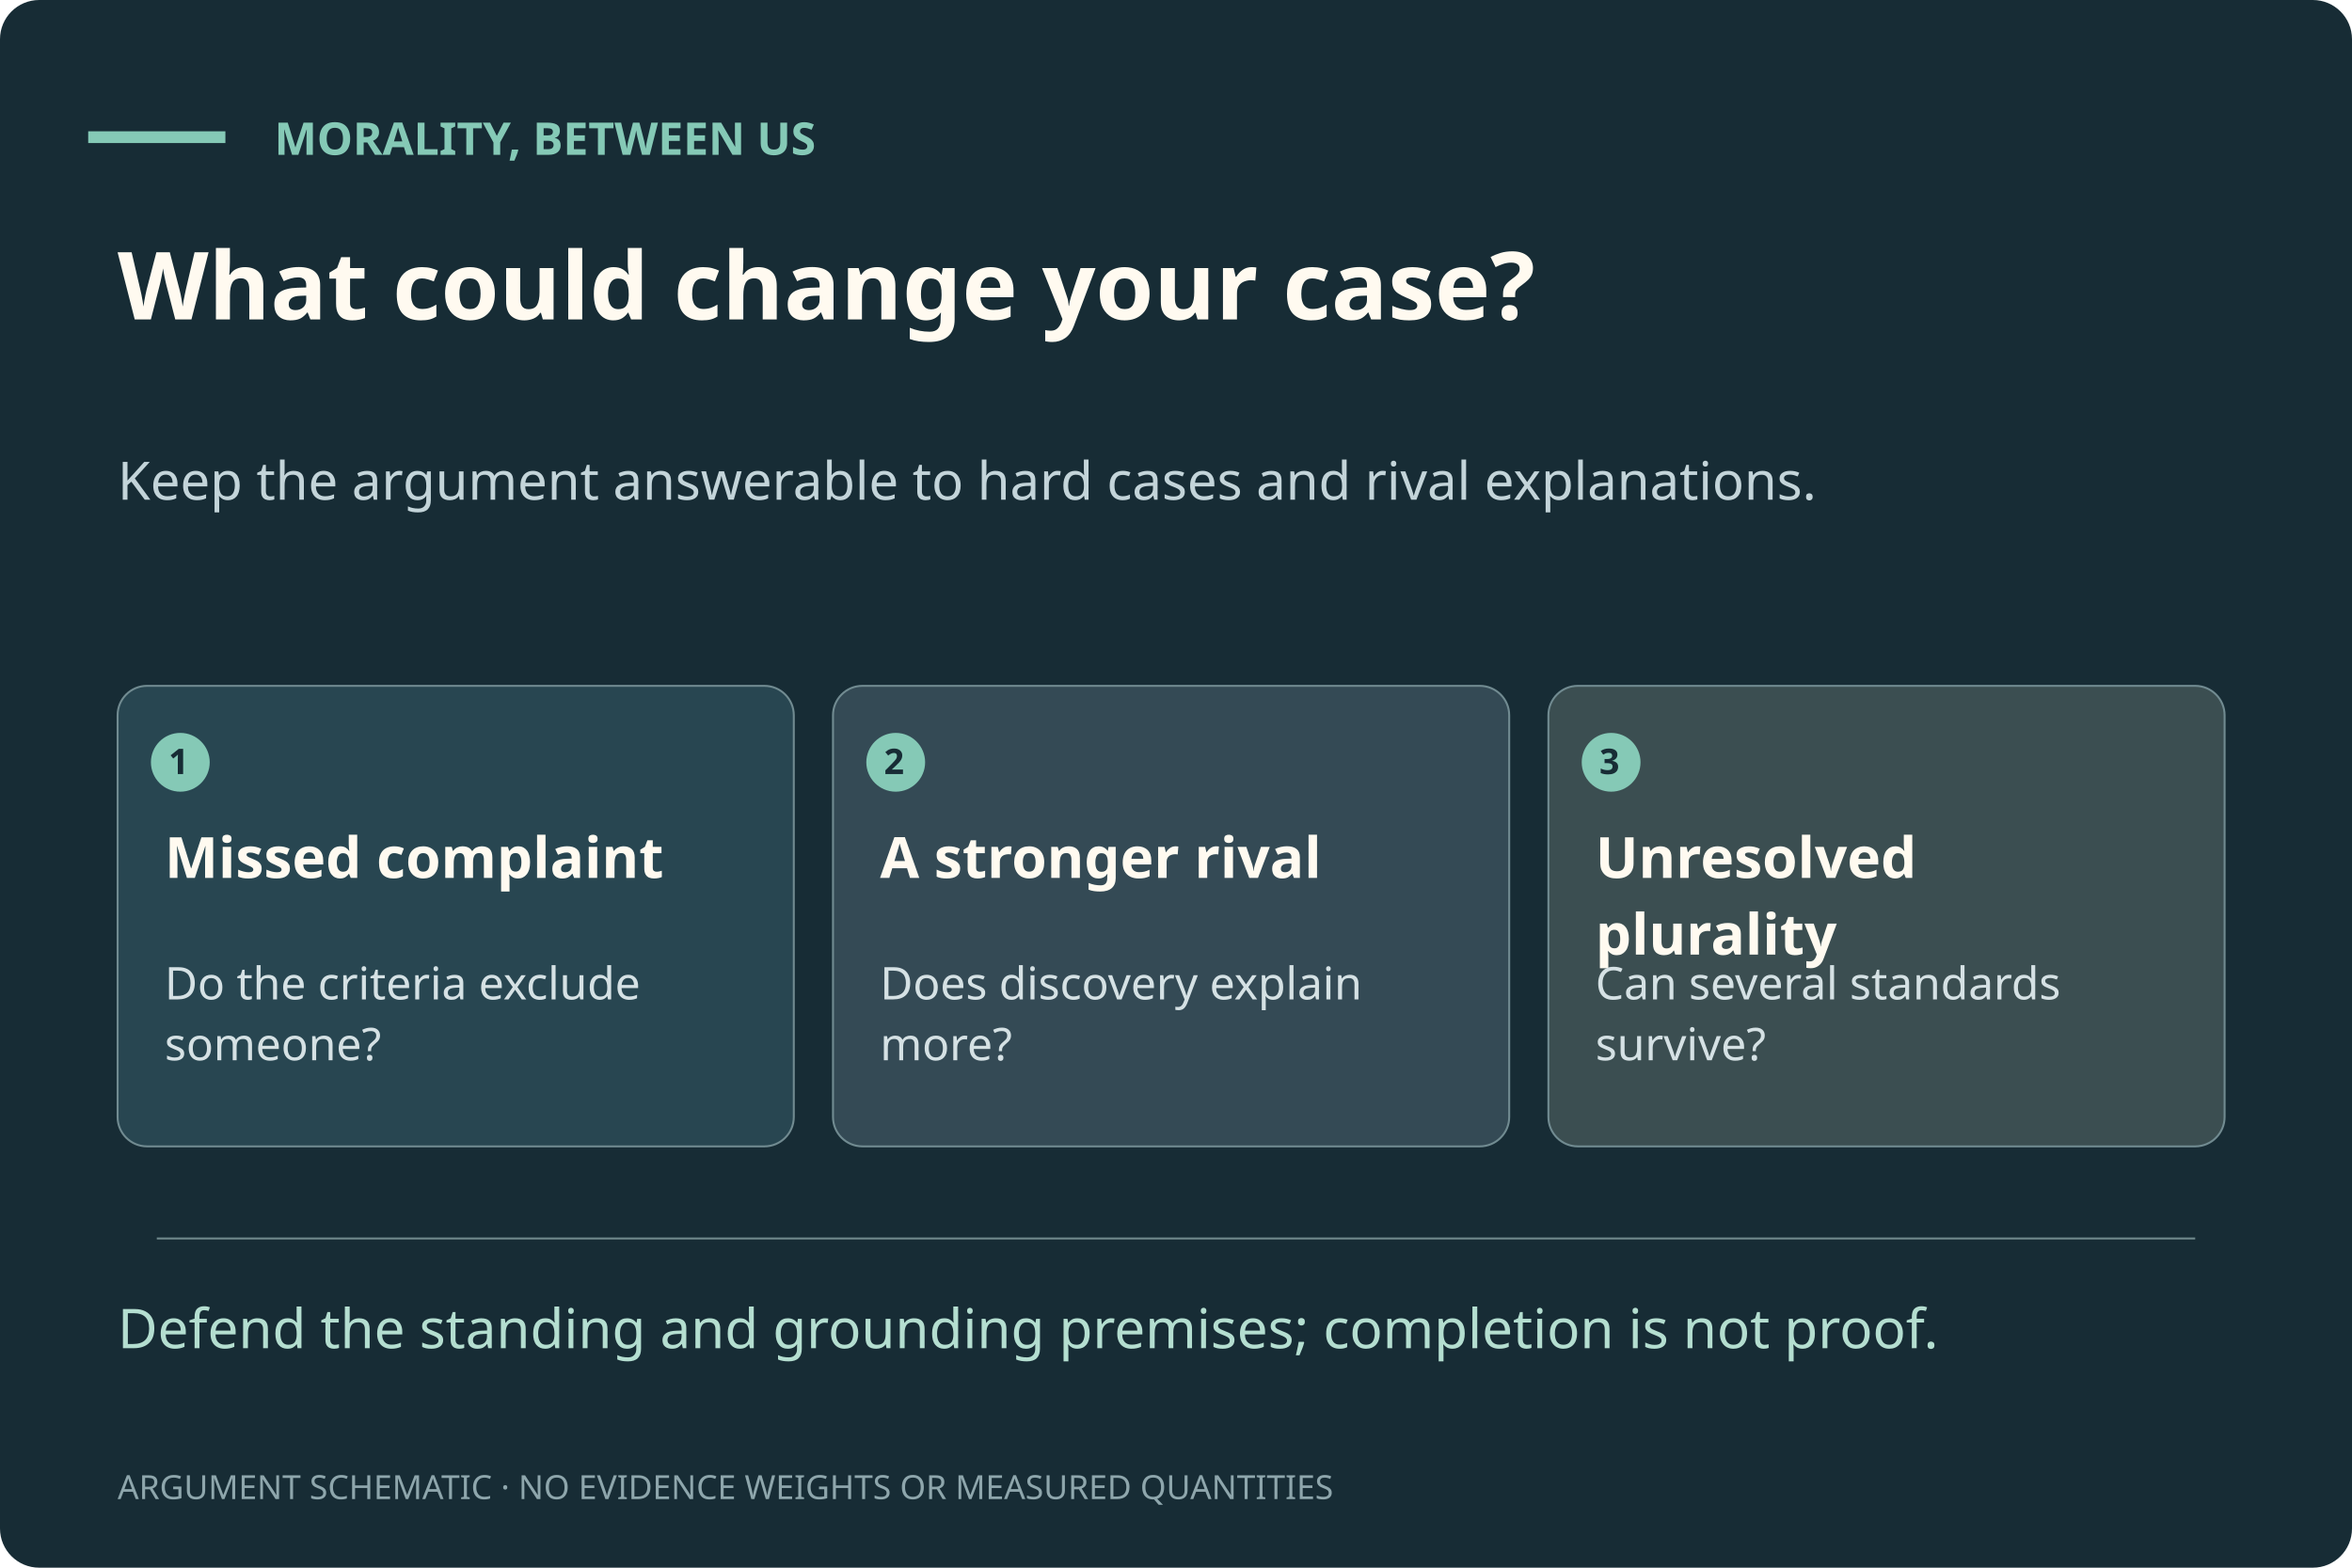
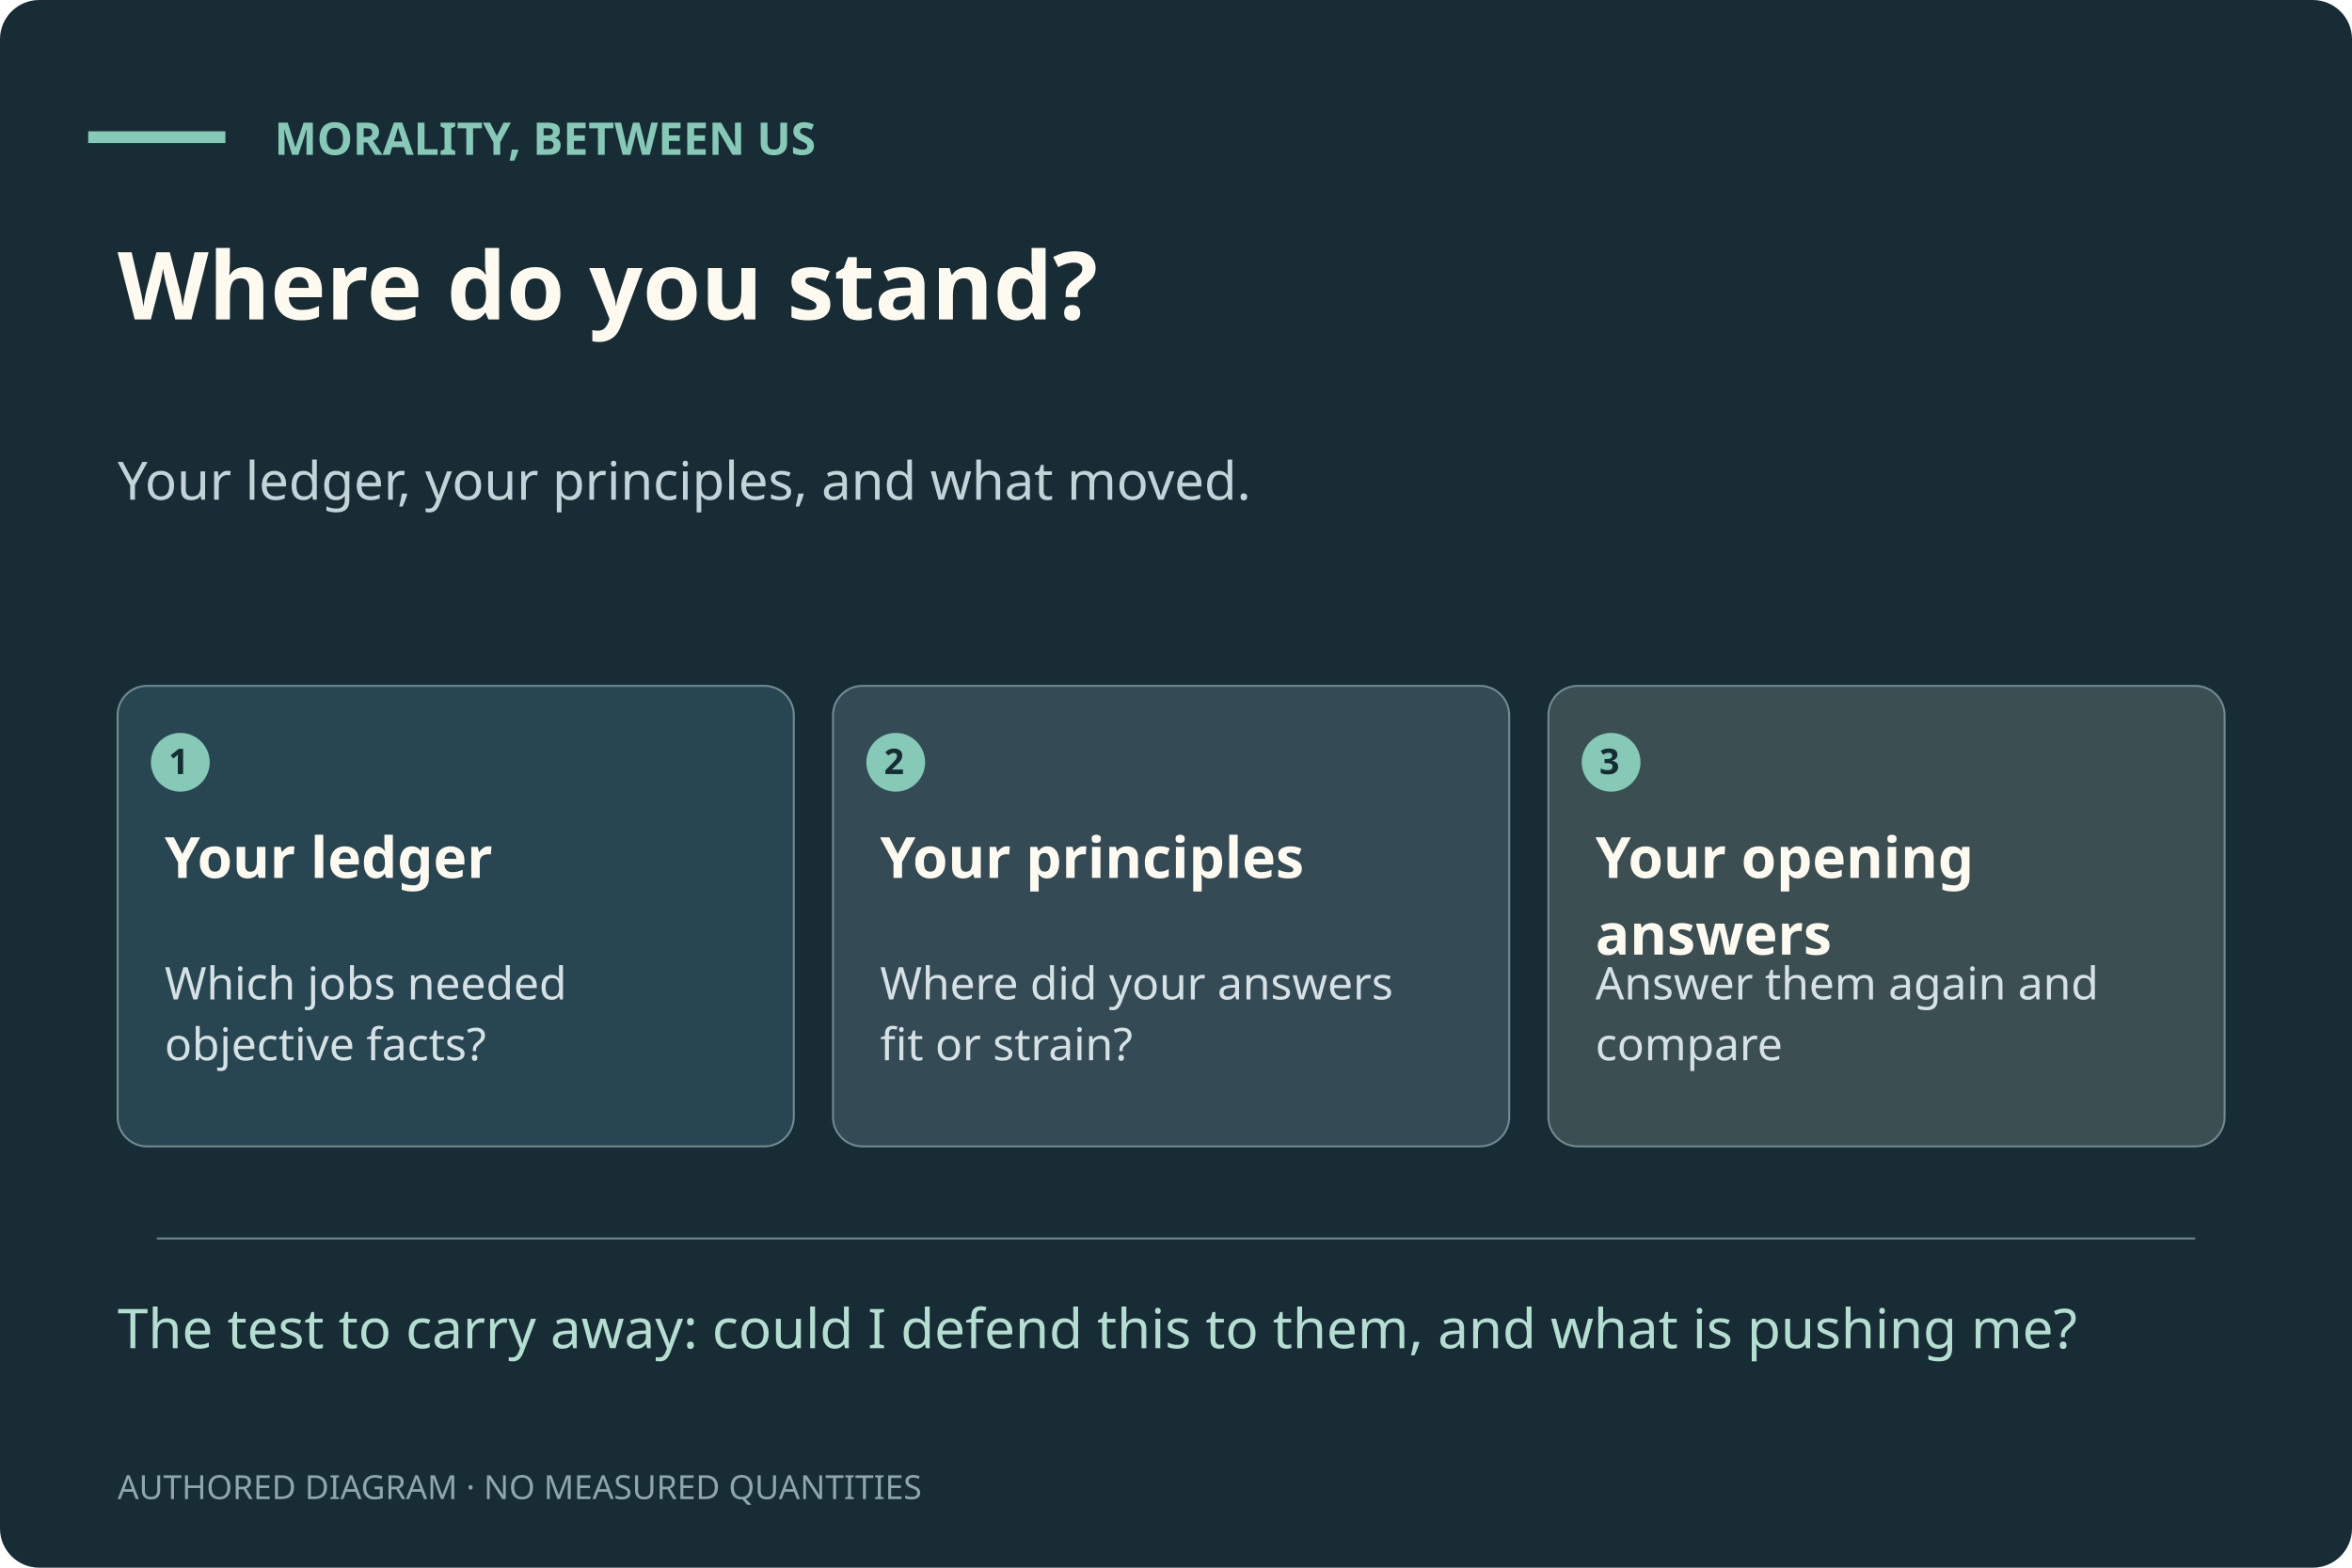
- <svg xmlns="http://www.w3.org/2000/svg" width="1200" height="800" viewBox="0 0 1200 800" role="img" aria-label="What could change your case?">
+ <svg xmlns="http://www.w3.org/2000/svg" width="1200" height="800" viewBox="0 0 1200 800" role="img" aria-label="Where do you stand?">
  <rect width="1200" height="800" rx="20" fill="#172c35" />
  <path d="M45 70h70" stroke="#85c9b6" stroke-width="6" />
  <text x="140" y="79" fill="#85c9b6" font-size="23" font-weight="600" font-family="system-ui,sans-serif">
    <tspan x="140" dy="0">MORALITY, BETWEEN US</tspan>
  </text>
  <text x="60" y="163" fill="#fffaf0" font-size="48" font-weight="600" font-family="system-ui,sans-serif">
-     <tspan x="60" dy="0">What could change your case?</tspan>
+     <tspan x="60" dy="0">Where do you stand?</tspan>
  </text>
  <text x="60" y="255" fill="#c3d4d9" font-size="27" font-weight="400" font-family="system-ui,sans-serif">
-     <tspan x="60" dy="0">Keep the argument answerable to hard cases and rival explanations.</tspan>
+     <tspan x="60" dy="0">Your ledger, your principles, and what moved.</tspan>
  </text>
  <rect x="60" y="350" width="345" height="235" rx="15" fill="#284651" stroke="#718b91" />
  <circle cx="92" cy="389" r="15" fill="#85c9b6" />
  <text x="86" y="395" fill="#172c35" font-size="18" font-weight="700" font-family="system-ui,sans-serif">
    <tspan x="86" dy="0">1</tspan>
  </text>
  <text x="84" y="448" fill="#fffaf0" font-size="29" font-weight="600" font-family="system-ui,sans-serif">
-     <tspan x="84" dy="0">Missed complaint</tspan>
+     <tspan x="84" dy="0">Your ledger</tspan>
  </text>
  <text x="84" y="510" fill="#d5e1e4" font-size="23" font-weight="400" font-family="system-ui,sans-serif">
-     <tspan x="84" dy="0">Do the criteria exclude</tspan>
-     <tspan x="84" dy="31.05">someone?</tspan>
+     <tspan x="84" dy="0">Which jobs needed</tspan>
+     <tspan x="84" dy="31.05">objective facts?</tspan>
  </text>
  <rect x="425" y="350" width="345" height="235" rx="15" fill="#344a55" stroke="#718b91" />
  <circle cx="457" cy="389" r="15" fill="#85c9b6" />
  <text x="451" y="395" fill="#172c35" font-size="18" font-weight="700" font-family="system-ui,sans-serif">
    <tspan x="451" dy="0">2</tspan>
  </text>
  <text x="449" y="448" fill="#fffaf0" font-size="29" font-weight="600" font-family="system-ui,sans-serif">
-     <tspan x="449" dy="0">A stronger rival</tspan>
+     <tspan x="449" dy="0">Your principles</tspan>
  </text>
  <text x="449" y="510" fill="#d5e1e4" font-size="23" font-weight="400" font-family="system-ui,sans-serif">
-     <tspan x="449" dy="0">Does discovery explain</tspan>
-     <tspan x="449" dy="31.05">more?</tspan>
+     <tspan x="449" dy="0">Where did your answers</tspan>
+     <tspan x="449" dy="31.05">fit or strain?</tspan>
  </text>
  <rect x="790" y="350" width="345" height="235" rx="15" fill="#3b4e51" stroke="#718b91" />
  <circle cx="822" cy="389" r="15" fill="#85c9b6" />
  <text x="816" y="395" fill="#172c35" font-size="18" font-weight="700" font-family="system-ui,sans-serif">
    <tspan x="816" dy="0">3</tspan>
  </text>
  <text x="814" y="448" fill="#fffaf0" font-size="29" font-weight="600" font-family="system-ui,sans-serif">
-     <tspan x="814" dy="0">Unresolved</tspan>
-     <tspan x="814" dy="39.15">plurality</tspan>
+     <tspan x="814" dy="0">Your opening</tspan>
+     <tspan x="814" dy="39.15">answers</tspan>
  </text>
  <text x="814" y="510" fill="#d5e1e4" font-size="23" font-weight="400" font-family="system-ui,sans-serif">
-     <tspan x="814" dy="0">Can several standards</tspan>
-     <tspan x="814" dy="31.05">survive?</tspan>
+     <tspan x="814" dy="0">Answer them again and</tspan>
+     <tspan x="814" dy="31.05">compare</tspan>
  </text>
  <path d="M80 632h1040" stroke="#70898c" />
  <text x="60" y="688" fill="#b4ded0" font-size="28" font-weight="400" font-family="system-ui,sans-serif">
-     <tspan x="60" dy="0">Defend the standing and grounding premises; completion is not proof.</tspan>
+     <tspan x="60" dy="0">The test to carry away: could I defend this to them, and what is pushing me?</tspan>
  </text>
  <text x="60" y="765" fill="#8ea6ac" font-size="17" font-weight="400" font-family="system-ui,sans-serif">
-     <tspan x="60" dy="0">ARGUMENT SCHEMATIC · NO EVIDENCE WEIGHTS OR MEASURED QUANTITIES</tspan>
+     <tspan x="60" dy="0">AUTHORED DIAGRAM · NO MEASURED QUANTITIES</tspan>
  </text>
</svg>
